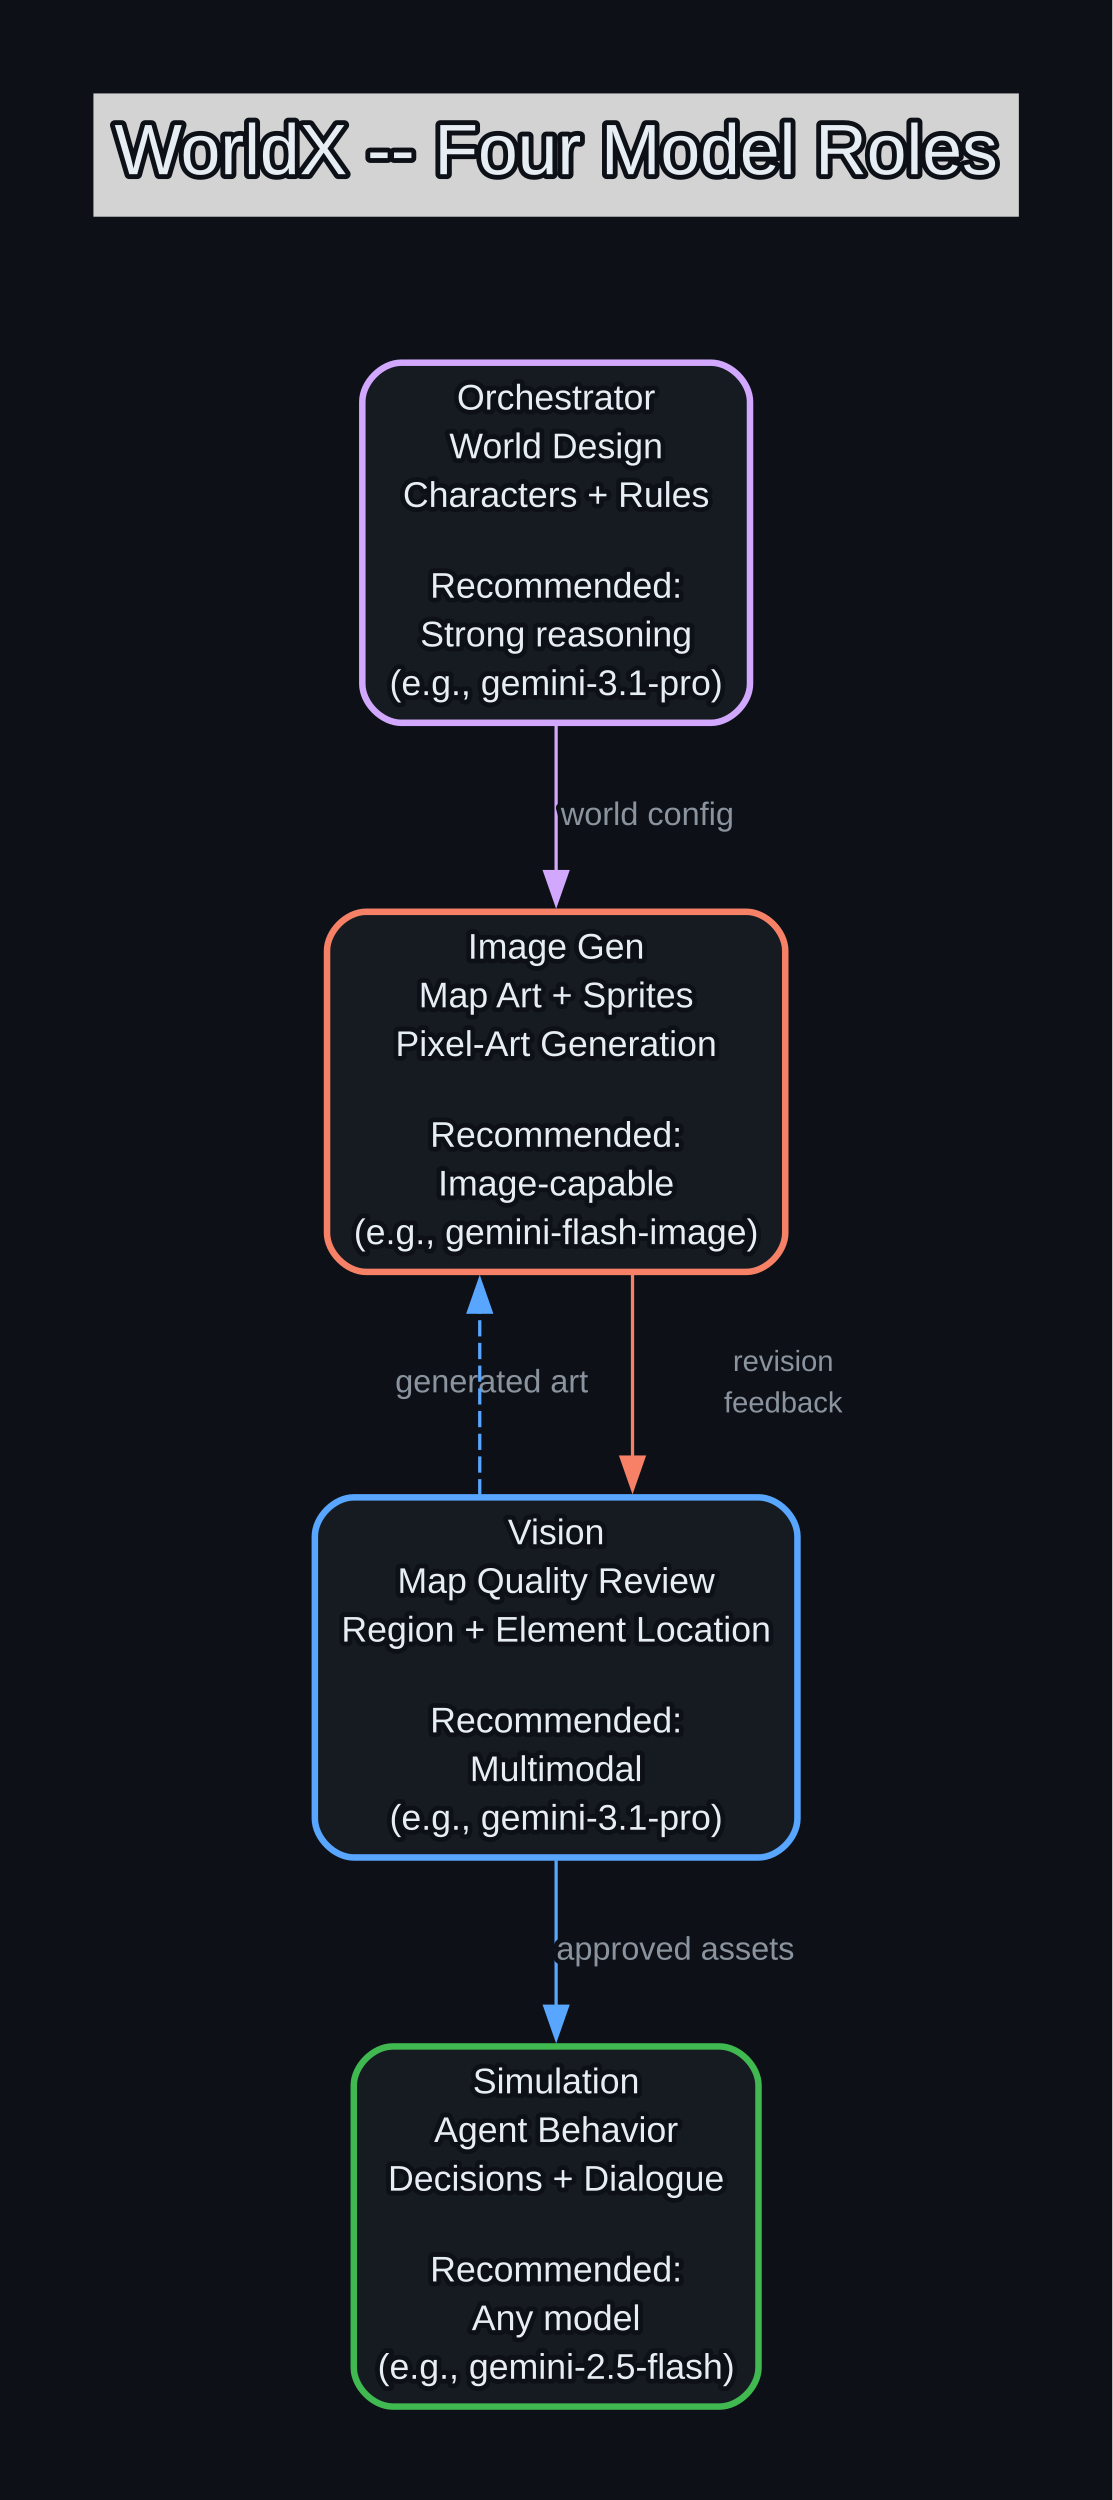
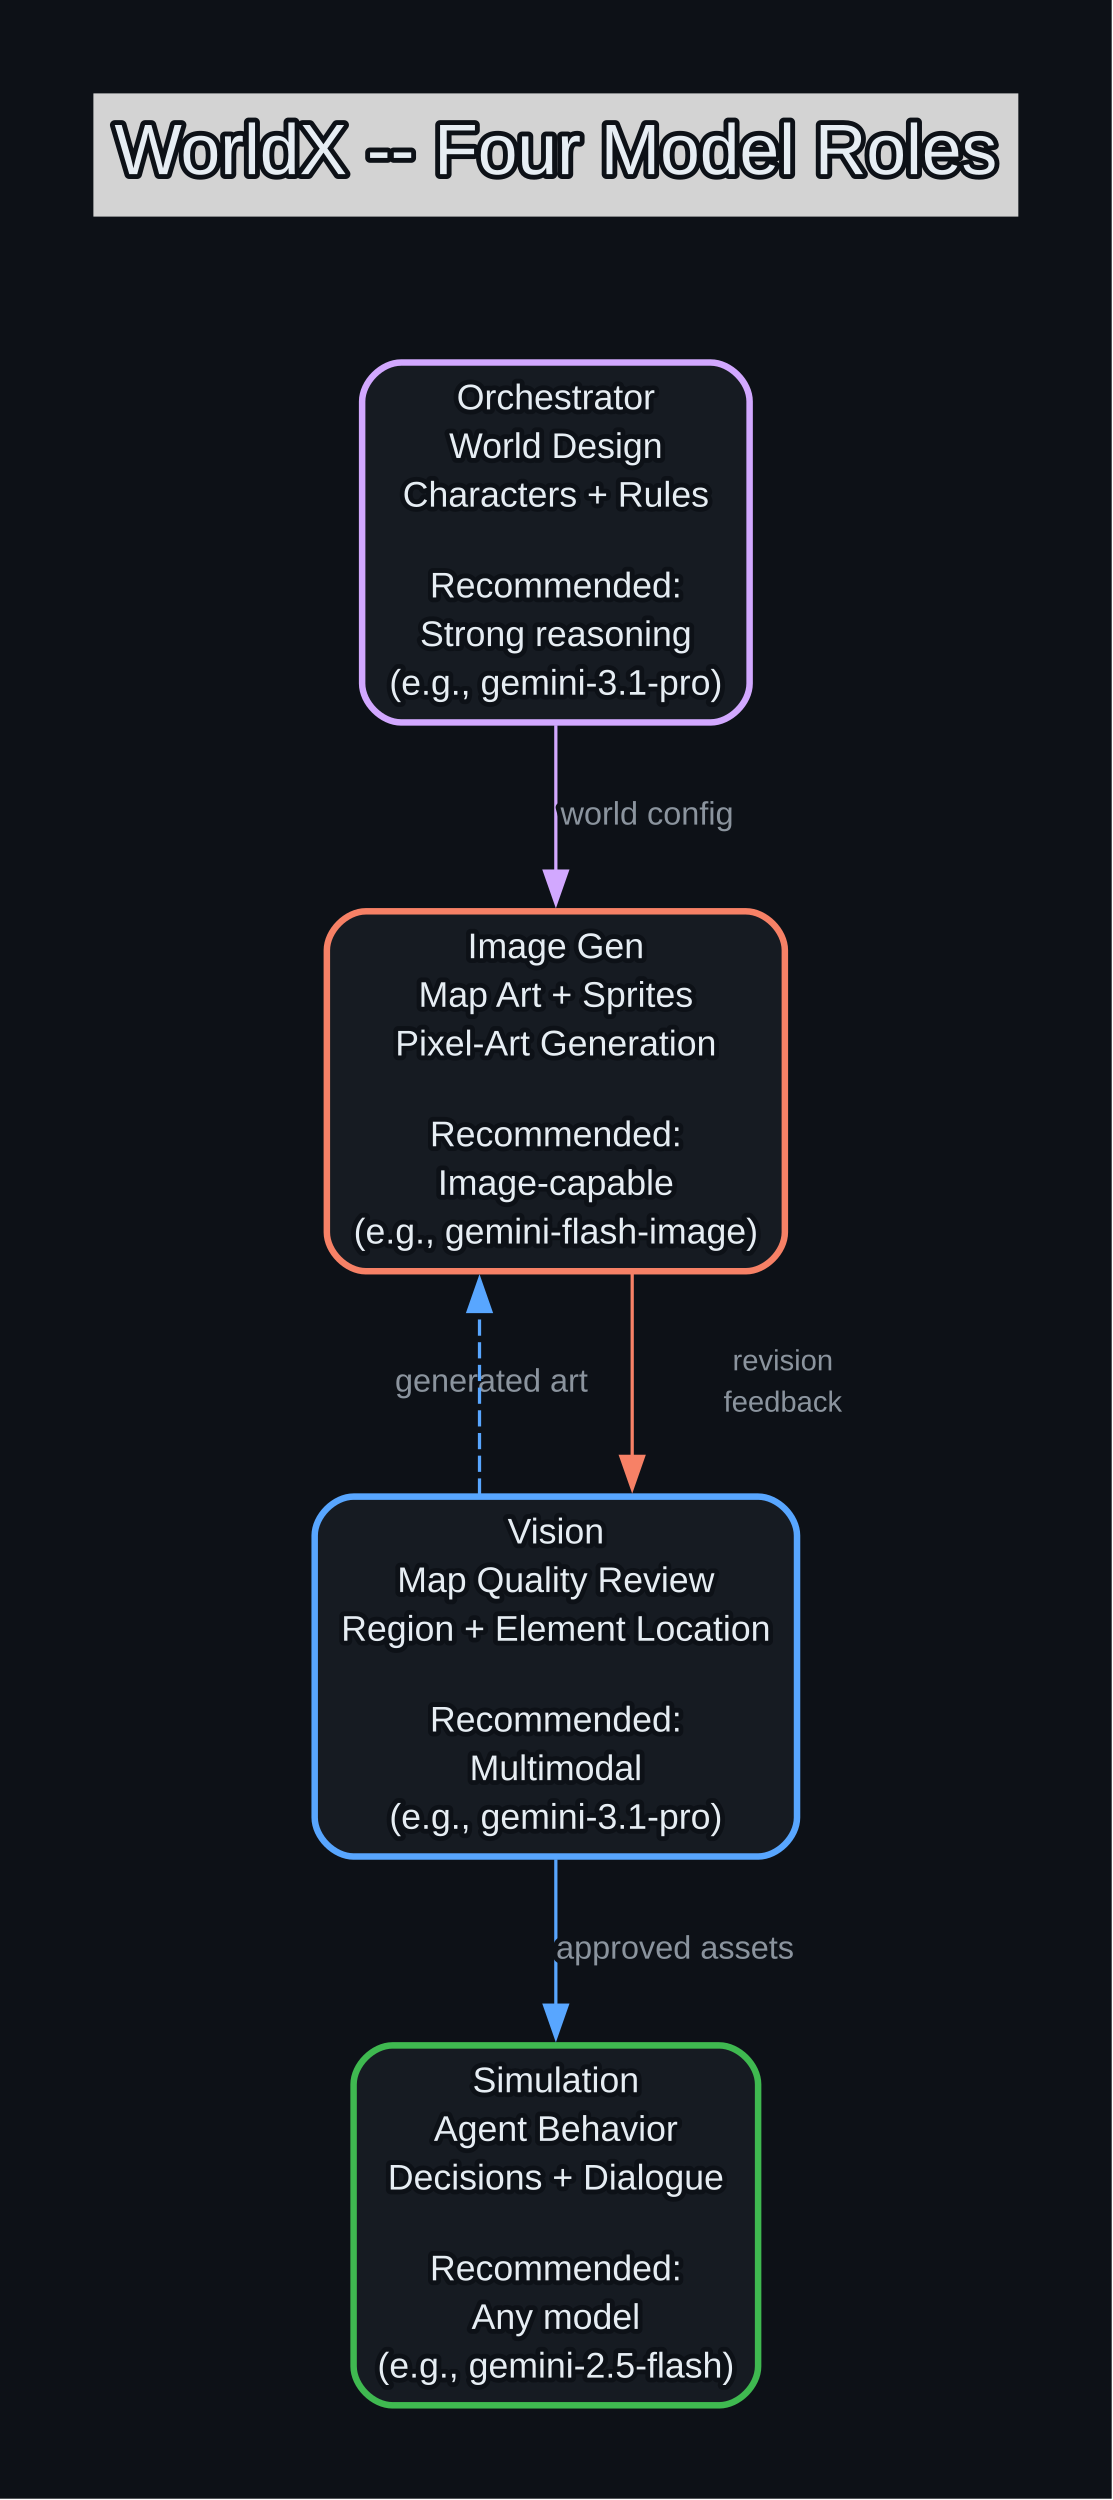
- <svg>
+ <svg xmlns="http://www.w3.org/2000/svg" width="343pt" height="771pt" viewBox="0.00 0.00 343.00 771.00">
  <style>
    text { paint-order: stroke fill; stroke: #0d1117; stroke-width: 3px; stroke-linejoin: round; }
-     </style> width="343pt" height="771pt"
-  viewBox="0.00 0.00 343.00 771.00" xmlns="http://www.w3.org/2000/svg" xmlns:xlink="http://www.w3.org/1999/xlink"&gt;
- <g id="graph0" class="graph" transform="scale(1 1) rotate(0) translate(28.8 741.8)">
+ </style>
+   <g id="graph0" class="graph" transform="scale(1 1) rotate(0) translate(28.8 741.8)">
    <polygon fill="#0d1117" stroke="none" points="-28.8,28.8 -28.8,-741.8 314.05,-741.8 314.05,28.8 -28.8,28.8" />
    <g id="node1" class="node">
      <polygon fill="lightgrey" stroke="none" points="285.25,-713 0,-713 0,-675 285.25,-675 285.25,-713" />
      <text xml:space="preserve" text-anchor="middle" x="142.62" y="-688.1" font-family="Segoe UI Bold, Arial, sans-serif" font-size="22.00" fill="#e6edf3">WorldX -- Four Model Roles</text>
    </g>
    <g id="node2" class="node">
      <path fill="#161b22" stroke="#d2a8ff" stroke-width="2" d="M190.38,-630C190.38,-630 94.88,-630 94.88,-630 88.88,-630 82.88,-624 82.88,-618 82.88,-618 82.88,-531 82.88,-531 82.88,-525 88.88,-519 94.88,-519 94.88,-519 190.38,-519 190.38,-519 196.38,-519 202.38,-525 202.38,-531 202.38,-531 202.38,-618 202.38,-618 202.38,-624 196.38,-630 190.38,-630" />
      <text xml:space="preserve" text-anchor="middle" x="142.62" y="-615.55" font-family="Segoe UI, Arial, sans-serif" font-size="11.00" fill="#e6edf3">Orchestrator</text>
      <text xml:space="preserve" text-anchor="middle" x="142.62" y="-600.55" font-family="Segoe UI, Arial, sans-serif" font-size="11.00" fill="#e6edf3">World Design</text>
      <text xml:space="preserve" text-anchor="middle" x="142.62" y="-585.55" font-family="Segoe UI, Arial, sans-serif" font-size="11.00" fill="#e6edf3">Characters + Rules</text>
      <text xml:space="preserve" text-anchor="middle" x="142.62" y="-557.55" font-family="Segoe UI, Arial, sans-serif" font-size="11.00" fill="#e6edf3">Recommended:</text>
      <text xml:space="preserve" text-anchor="middle" x="142.62" y="-542.55" font-family="Segoe UI, Arial, sans-serif" font-size="11.00" fill="#e6edf3">Strong reasoning</text>
      <text xml:space="preserve" text-anchor="middle" x="142.62" y="-527.55" font-family="Segoe UI, Arial, sans-serif" font-size="11.00" fill="#e6edf3">(e.g., gemini-3.1-pro)</text>
    </g>
    <g id="node3" class="node">
      <path fill="#161b22" stroke="#f78166" stroke-width="2" d="M201.25,-460.75C201.25,-460.75 84,-460.75 84,-460.75 78,-460.75 72,-454.75 72,-448.75 72,-448.75 72,-361.75 72,-361.75 72,-355.75 78,-349.75 84,-349.75 84,-349.75 201.25,-349.75 201.25,-349.75 207.25,-349.75 213.25,-355.75 213.25,-361.75 213.25,-361.75 213.25,-448.75 213.25,-448.75 213.25,-454.75 207.25,-460.75 201.25,-460.75" />
      <text xml:space="preserve" text-anchor="middle" x="142.62" y="-446.3" font-family="Segoe UI, Arial, sans-serif" font-size="11.00" fill="#e6edf3">Image Gen</text>
      <text xml:space="preserve" text-anchor="middle" x="142.62" y="-431.3" font-family="Segoe UI, Arial, sans-serif" font-size="11.00" fill="#e6edf3">Map Art + Sprites</text>
      <text xml:space="preserve" text-anchor="middle" x="142.62" y="-416.3" font-family="Segoe UI, Arial, sans-serif" font-size="11.00" fill="#e6edf3">Pixel-Art Generation</text>
      <text xml:space="preserve" text-anchor="middle" x="142.62" y="-388.3" font-family="Segoe UI, Arial, sans-serif" font-size="11.00" fill="#e6edf3">Recommended:</text>
      <text xml:space="preserve" text-anchor="middle" x="142.62" y="-373.3" font-family="Segoe UI, Arial, sans-serif" font-size="11.00" fill="#e6edf3">Image-capable</text>
      <text xml:space="preserve" text-anchor="middle" x="142.62" y="-358.3" font-family="Segoe UI, Arial, sans-serif" font-size="11.00" fill="#e6edf3">(e.g., gemini-flash-image)</text>
    </g>
    <g id="edge1" class="edge">
      <path fill="none" stroke="#d2a8ff" d="M142.62,-518.14C142.62,-518.14 142.62,-473.16 142.62,-473.16" />
      <polygon fill="#d2a8ff" stroke="#d2a8ff" points="146.13,-473.16 142.63,-463.16 139.13,-473.16 146.13,-473.16" />
      <text xml:space="preserve" text-anchor="middle" x="170.75" y="-487.5" font-family="Segoe UI, Arial, sans-serif" font-size="10.00" fill="#8b949e">world config</text>
    </g>
    <g id="node4" class="node">
      <path fill="#161b22" stroke="#58a6ff" stroke-width="2" d="M205,-280.25C205,-280.25 80.25,-280.25 80.25,-280.25 74.25,-280.25 68.25,-274.25 68.25,-268.25 68.25,-268.25 68.25,-181.25 68.25,-181.25 68.25,-175.25 74.25,-169.25 80.25,-169.25 80.25,-169.25 205,-169.25 205,-169.25 211,-169.25 217,-175.25 217,-181.25 217,-181.25 217,-268.25 217,-268.25 217,-274.25 211,-280.25 205,-280.25" />
      <text xml:space="preserve" text-anchor="middle" x="142.62" y="-265.8" font-family="Segoe UI, Arial, sans-serif" font-size="11.00" fill="#e6edf3">Vision</text>
      <text xml:space="preserve" text-anchor="middle" x="142.62" y="-250.8" font-family="Segoe UI, Arial, sans-serif" font-size="11.00" fill="#e6edf3">Map Quality Review</text>
      <text xml:space="preserve" text-anchor="middle" x="142.62" y="-235.8" font-family="Segoe UI, Arial, sans-serif" font-size="11.00" fill="#e6edf3">Region + Element Location</text>
      <text xml:space="preserve" text-anchor="middle" x="142.62" y="-207.8" font-family="Segoe UI, Arial, sans-serif" font-size="11.00" fill="#e6edf3">Recommended:</text>
      <text xml:space="preserve" text-anchor="middle" x="142.62" y="-192.8" font-family="Segoe UI, Arial, sans-serif" font-size="11.00" fill="#e6edf3">Multimodal</text>
      <text xml:space="preserve" text-anchor="middle" x="142.62" y="-177.8" font-family="Segoe UI, Arial, sans-serif" font-size="11.00" fill="#e6edf3">(e.g., gemini-3.1-pro)</text>
    </g>
    <g id="edge2" class="edge">
      <path fill="none" stroke="#f78166" d="M166.17,-349.13C166.17,-349.13 166.17,-292.66 166.17,-292.66" />
      <polygon fill="#f78166" stroke="#f78166" points="169.67,-292.66 166.17,-282.66 162.67,-292.66 169.67,-292.66" />
      <text xml:space="preserve" text-anchor="middle" x="122.75" y="-312.62" font-family="Segoe UI, Arial, sans-serif" font-size="10.00" fill="#8b949e">generated art</text>
    </g>
    <g id="edge3" class="edge">
      <path fill="none" stroke="#58a6ff" stroke-dasharray="5,2" d="M119.08,-280.87C119.08,-280.87 119.08,-337.34 119.08,-337.34" />
      <polygon fill="#58a6ff" stroke="#58a6ff" points="115.58,-337.34 119.08,-347.34 122.58,-337.34 115.58,-337.34" />
      <text xml:space="preserve" text-anchor="middle" x="212.62" y="-319.2" font-family="Segoe UI, Arial, sans-serif" font-size="9.00" fill="#8b949e">revision</text>
      <text xml:space="preserve" text-anchor="middle" x="212.62" y="-306.45" font-family="Segoe UI, Arial, sans-serif" font-size="9.00" fill="#8b949e">feedback</text>
    </g>
    <g id="node5" class="node">
      <path fill="#161b22" stroke="#3fb950" stroke-width="2" d="M193,-111C193,-111 92.25,-111 92.25,-111 86.25,-111 80.25,-105 80.25,-99 80.25,-99 80.25,-12 80.25,-12 80.25,-6 86.25,0 92.25,0 92.25,0 193,0 193,0 199,0 205,-6 205,-12 205,-12 205,-99 205,-99 205,-105 199,-111 193,-111" />
      <text xml:space="preserve" text-anchor="middle" x="142.62" y="-96.55" font-family="Segoe UI, Arial, sans-serif" font-size="11.00" fill="#e6edf3">Simulation</text>
      <text xml:space="preserve" text-anchor="middle" x="142.62" y="-81.55" font-family="Segoe UI, Arial, sans-serif" font-size="11.00" fill="#e6edf3">Agent Behavior</text>
      <text xml:space="preserve" text-anchor="middle" x="142.62" y="-66.55" font-family="Segoe UI, Arial, sans-serif" font-size="11.00" fill="#e6edf3">Decisions + Dialogue</text>
      <text xml:space="preserve" text-anchor="middle" x="142.62" y="-38.55" font-family="Segoe UI, Arial, sans-serif" font-size="11.00" fill="#e6edf3">Recommended:</text>
      <text xml:space="preserve" text-anchor="middle" x="142.62" y="-23.55" font-family="Segoe UI, Arial, sans-serif" font-size="11.00" fill="#e6edf3">Any model</text>
      <text xml:space="preserve" text-anchor="middle" x="142.62" y="-8.55" font-family="Segoe UI, Arial, sans-serif" font-size="11.00" fill="#e6edf3">(e.g., gemini-2.5-flash)</text>
    </g>
    <g id="edge4" class="edge">
      <path fill="none" stroke="#58a6ff" d="M142.62,-168.39C142.62,-168.39 142.62,-123.41 142.62,-123.41" />
      <polygon fill="#58a6ff" stroke="#58a6ff" points="146.13,-123.41 142.63,-113.41 139.13,-123.41 146.13,-123.41" />
      <text xml:space="preserve" text-anchor="middle" x="179.38" y="-137.75" font-family="Segoe UI, Arial, sans-serif" font-size="10.00" fill="#8b949e">approved assets</text>
    </g>
  </g>
</svg>
